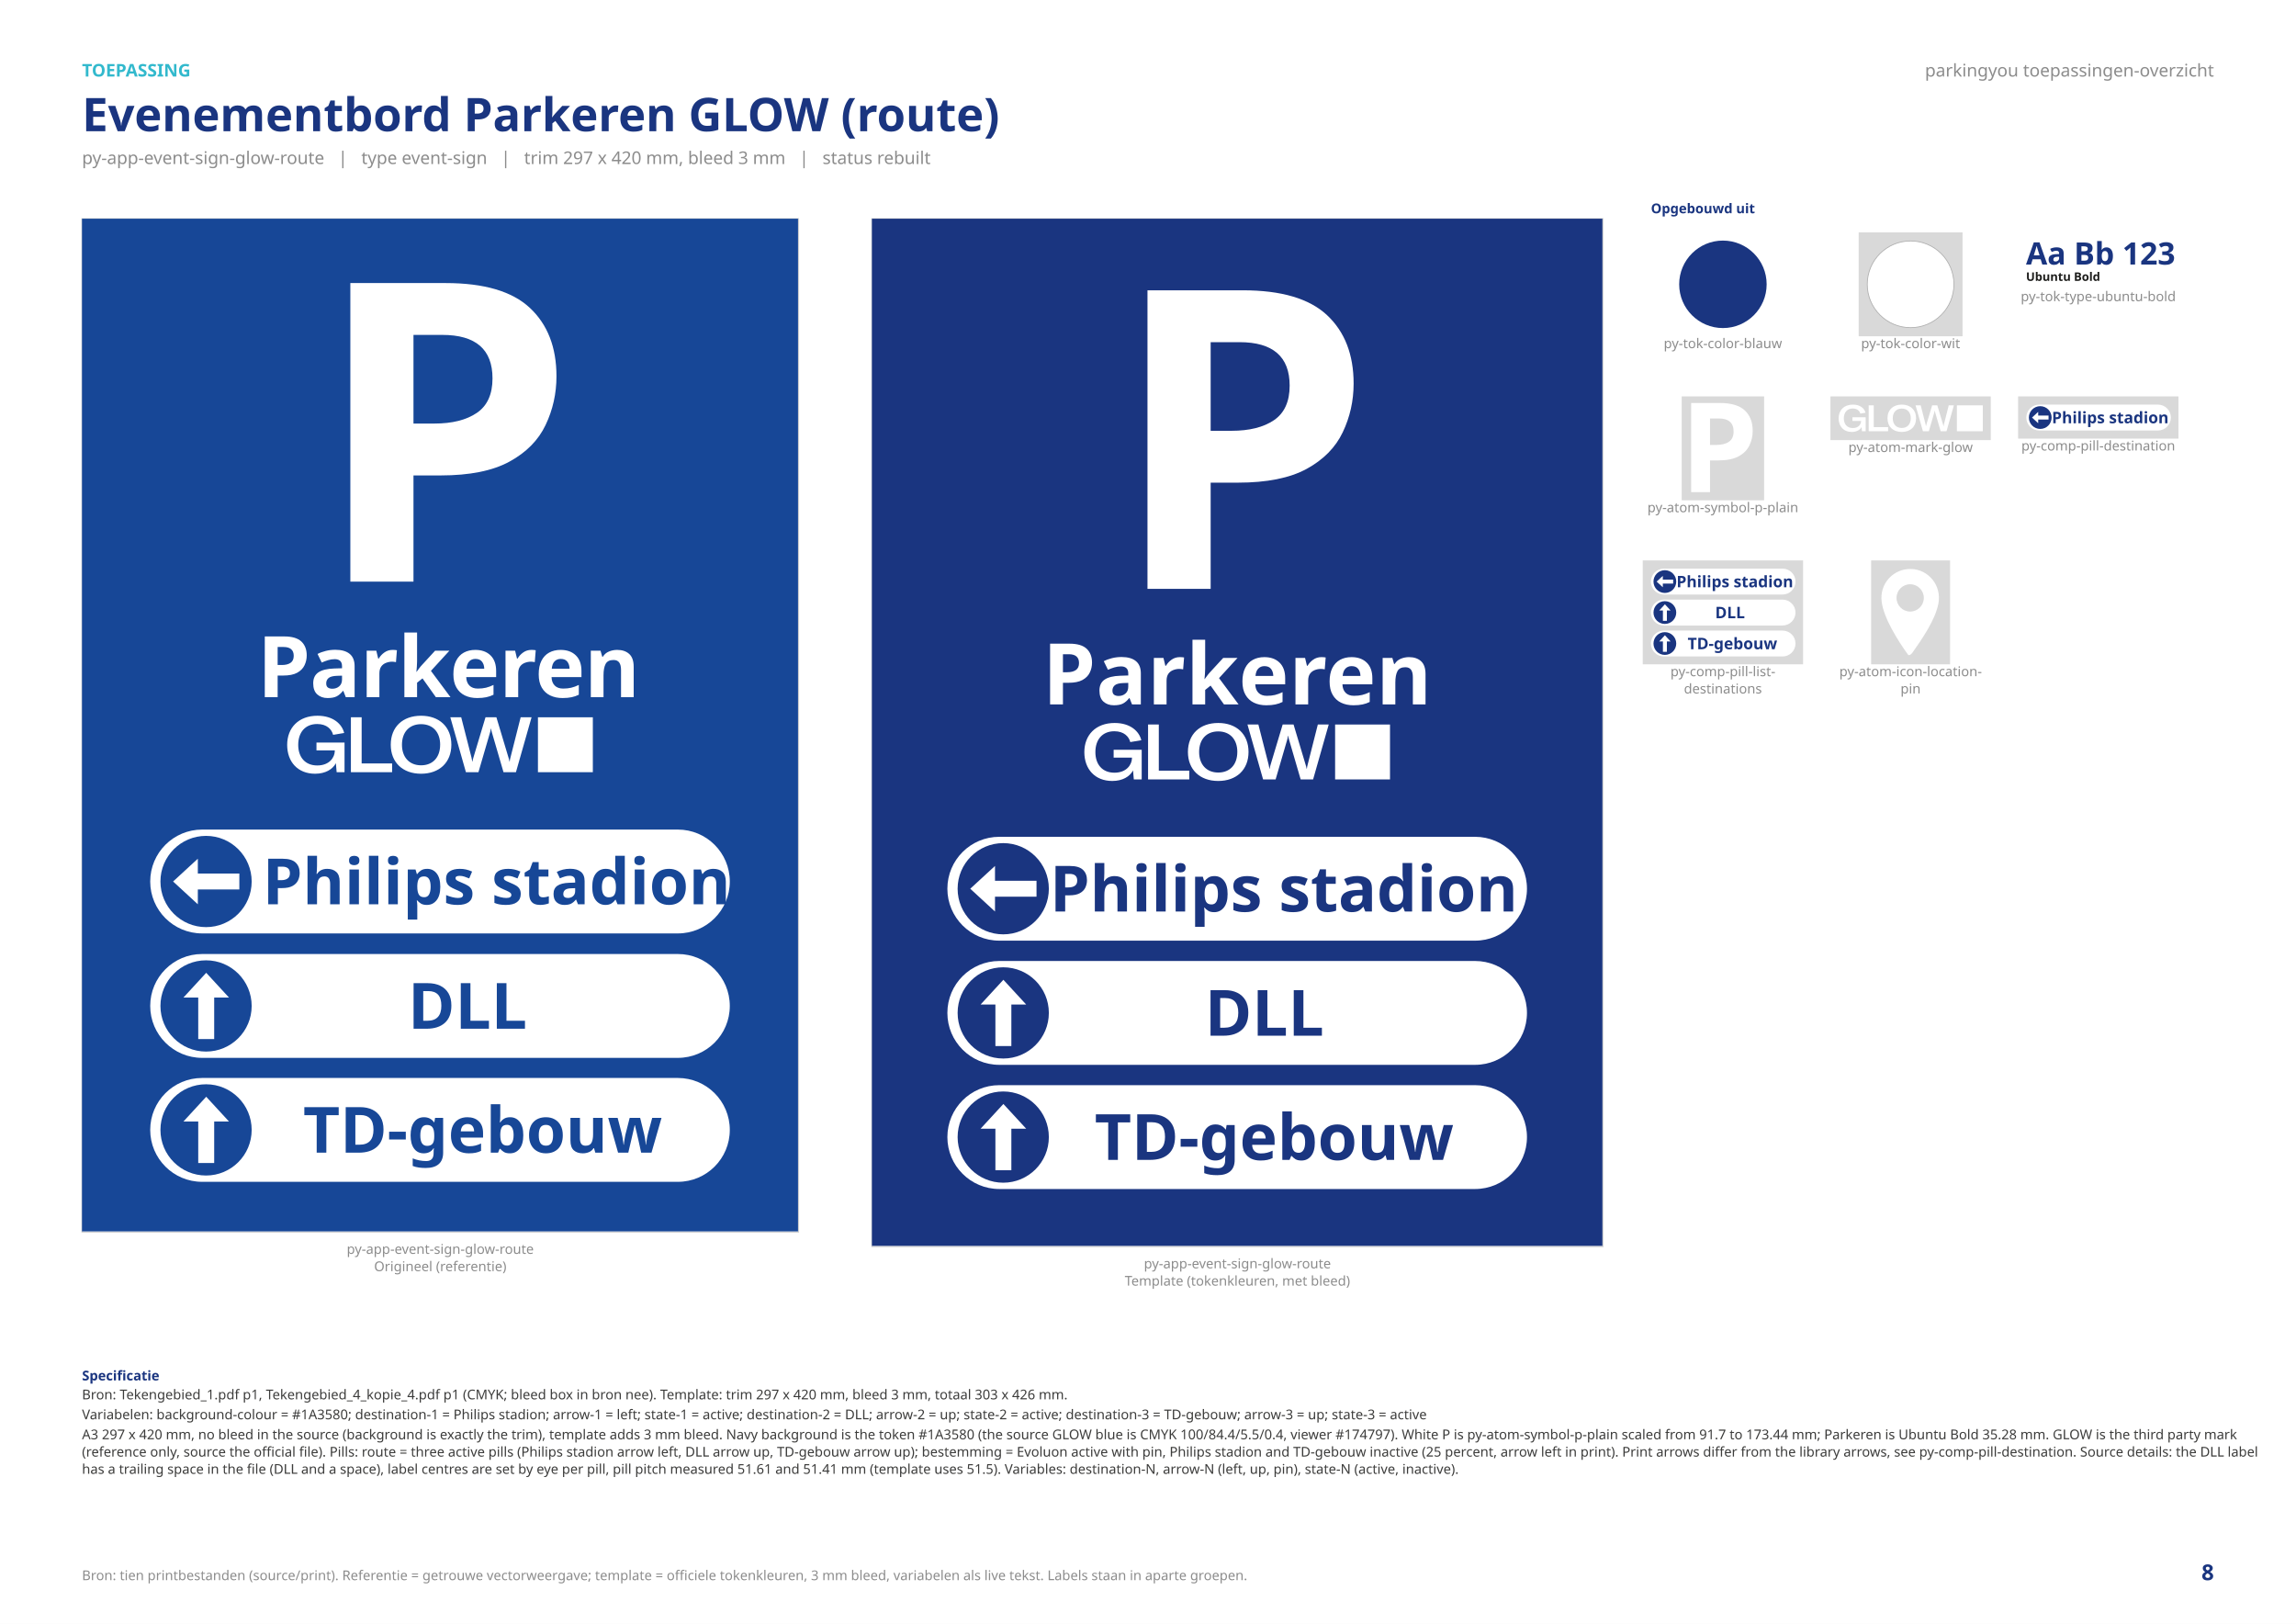
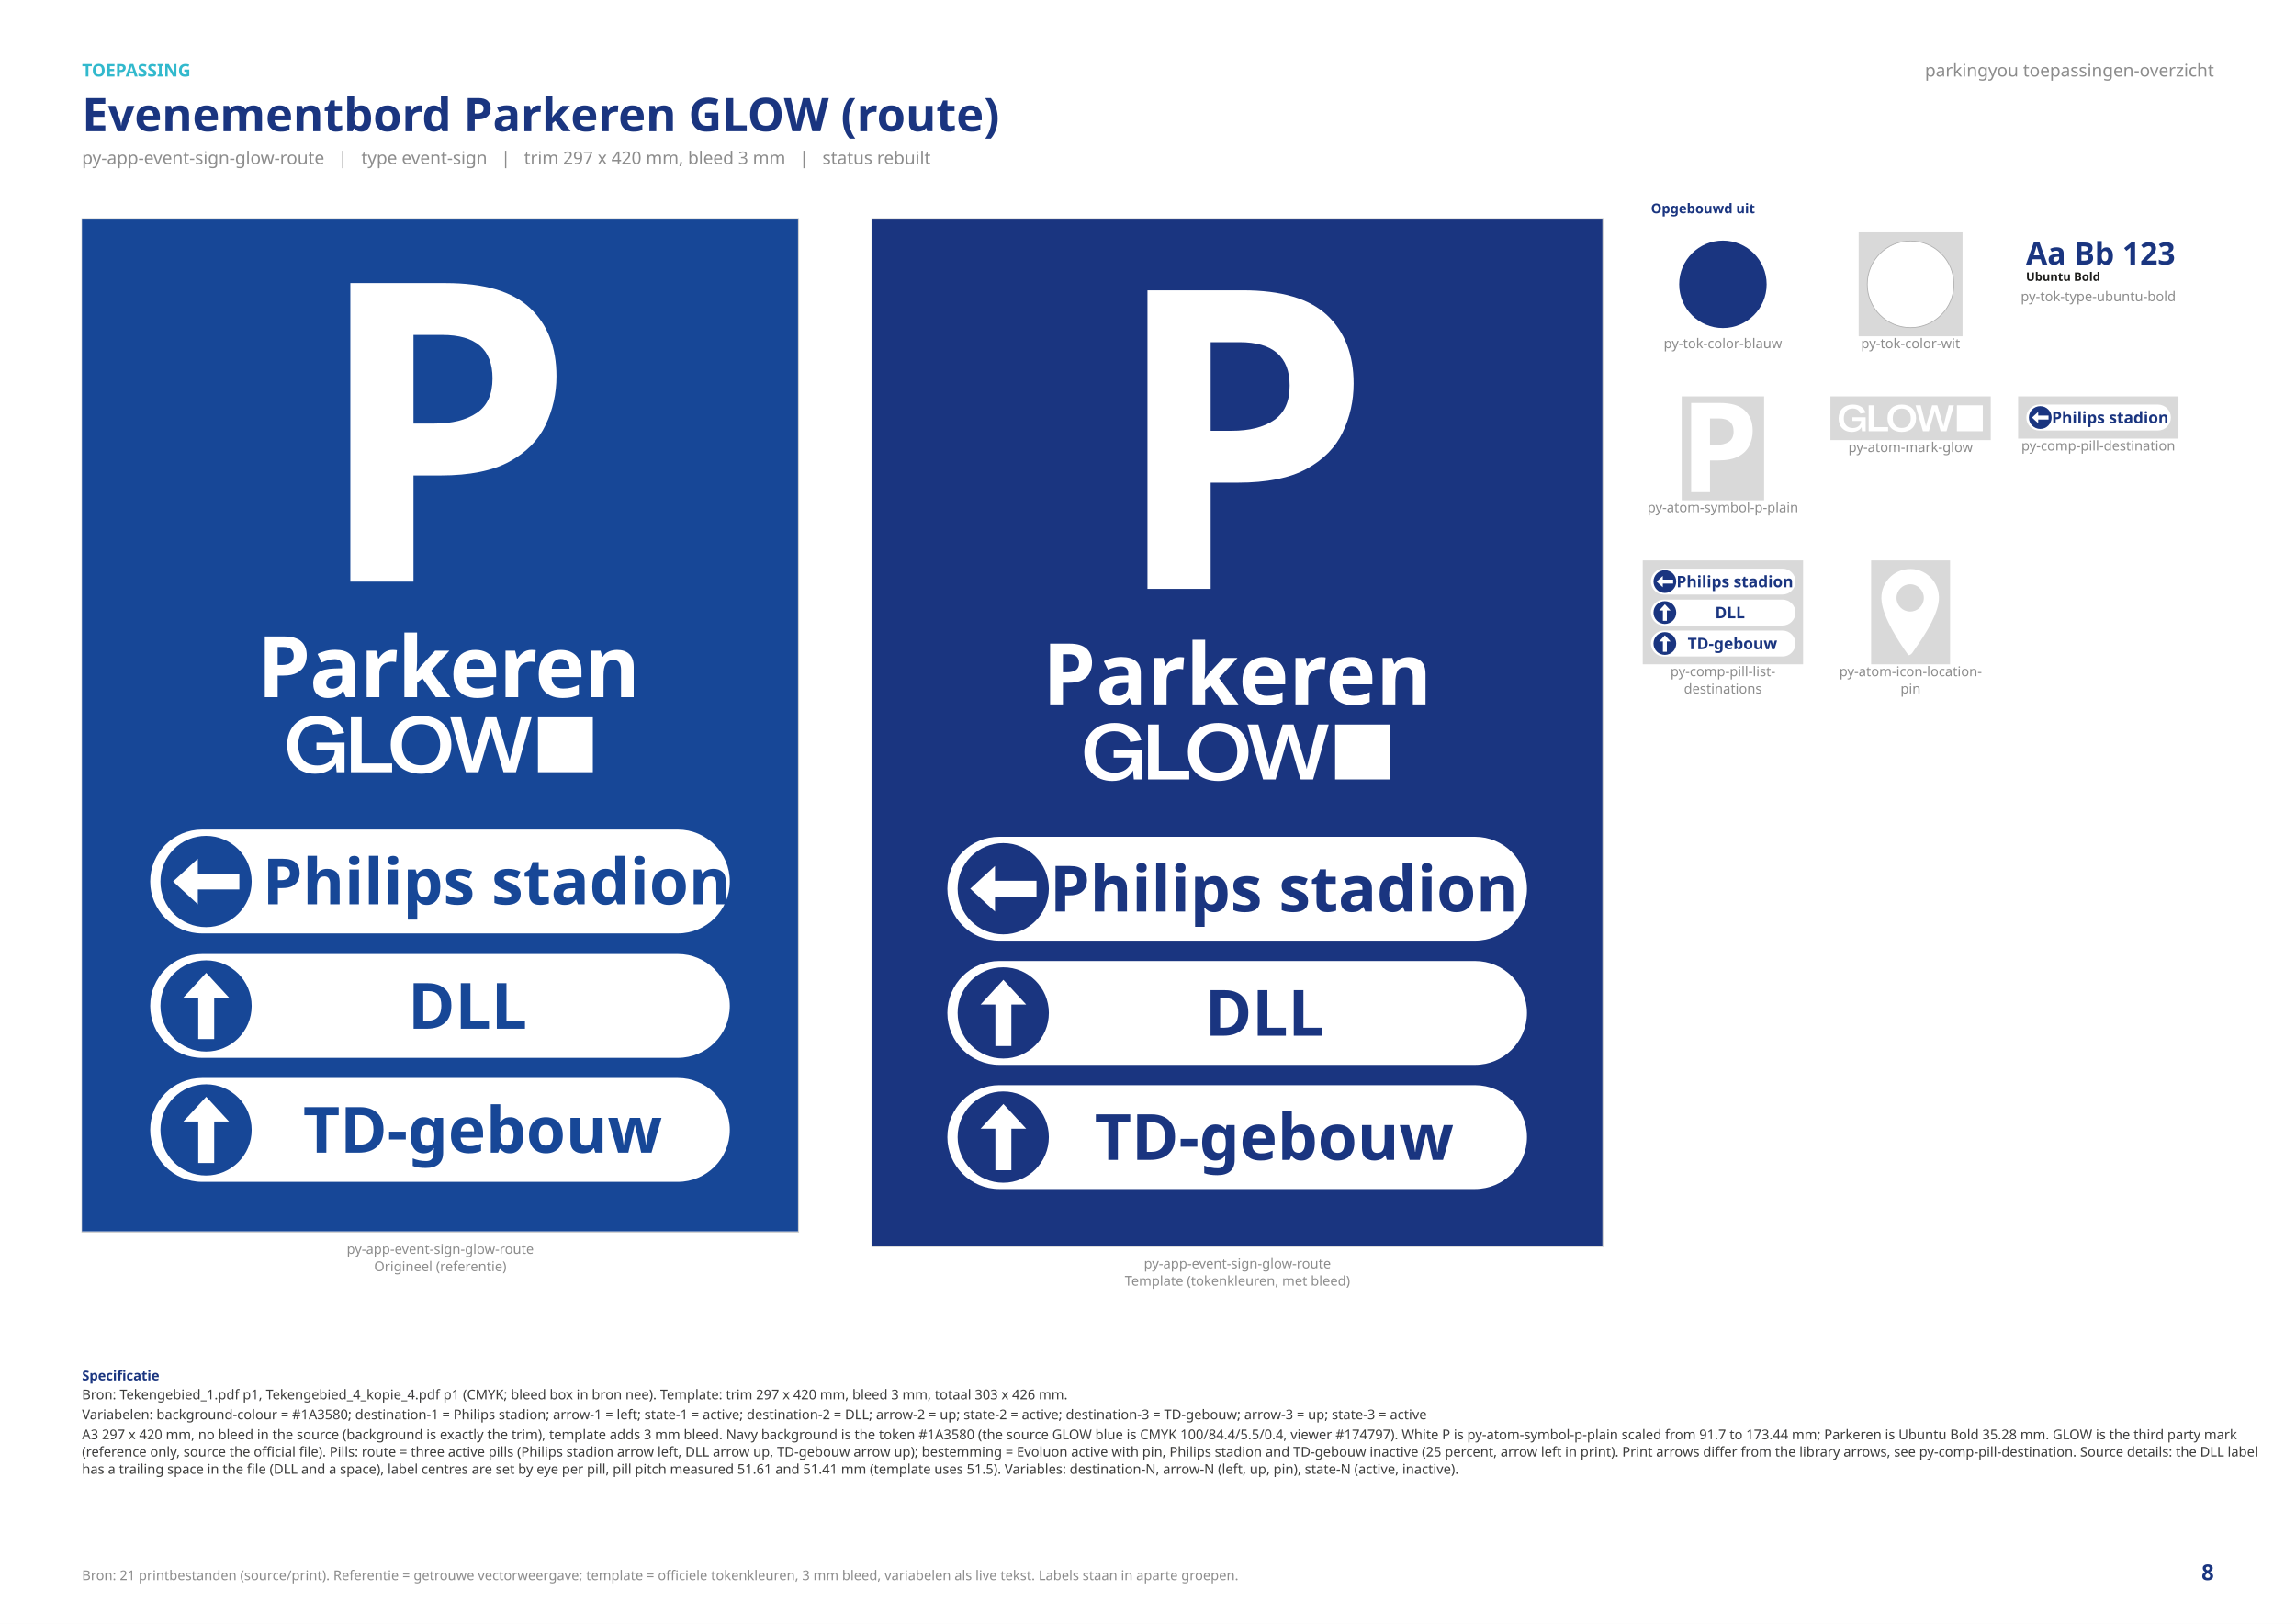
<svg xmlns="http://www.w3.org/2000/svg" width="420mm" height="297mm" viewBox="0 0 420 297">
  <rect width="420" height="297" fill="#FFFFFF" />
  <g id="page-chrome" opacity="1">
    <text x="15" y="14" font-family="Ubuntu" font-size="3.2" fill="#32B9CD" font-weight="bold" xml:space="preserve">TOEPASSING</text>
    <text x="15" y="24" font-family="Ubuntu" font-size="8.5" fill="#1A3580" font-weight="bold" xml:space="preserve">Evenementbord Parkeren GLOW (route)</text>
    <text x="15" y="30" font-family="Ubuntu" font-size="3.2" fill="#8C8C8C" xml:space="preserve">py-app-event-sign-glow-route   |   type event-sign   |   trim 297 x 420 mm, bleed 3 mm   |   status rebuilt</text>
    <text x="405" y="14" font-family="Ubuntu" font-size="3.2" fill="#8C8C8C" text-anchor="end" xml:space="preserve">parkingyou toepassingen-overzicht</text>
-     <text x="15" y="289" font-family="Ubuntu" font-size="2.469" fill="#8C8C8C" xml:space="preserve">Bron: tien printbestanden (source/print). Referentie = getrouwe vectorweergave; template = officiele tokenkleuren, 3 mm bleed, variabelen als live tekst. Labels staan in aparte groepen.</text>
+     <text x="15" y="289" font-family="Ubuntu" font-size="2.469" fill="#8C8C8C" xml:space="preserve">Bron: 21 printbestanden (source/print). Referentie = getrouwe vectorweergave; template = officiele tokenkleuren, 3 mm bleed, variabelen als live tekst. Labels staan in aparte groepen.</text>
    <text x="405" y="289" font-family="Ubuntu" font-size="4" fill="#1A3580" font-weight="bold" text-anchor="end" xml:space="preserve">8</text>
  </g>
  <g id="frame-py-app-event-sign-glow-route-reference" opacity="1">
    <rect x="15" y="40" width="131.07" height="185.352" fill="none" stroke="#D0D0D0" stroke-width="0.2" />
  </g>
  <g id="py-app-event-sign-glow-route-reference" opacity="1">
    <g transform="translate(15 40) scale(0.441)">
      <g id="py-app-event-sign-glow-reference-route" data-role="reference">
        <path d="M0 0L297 0L297 420L0 420Z" fill="#174797" />
        <path d="M247.171 399.436L49.829 399.436C37.935 399.436 28.294 389.794 28.294 377.901L28.294 377.9C28.294 366.007 37.935 356.365 49.829 356.365L247.171 356.365C259.065 356.365 268.706 366.007 268.706 377.9L268.706 377.901C268.706 389.794 259.065 399.436 247.171 399.436" fill="#FFFFFF" fill-rule="evenodd" />
        <path d="M247.171 348.028L49.829 348.028C37.935 348.028 28.294 338.387 28.294 326.493L28.294 326.493C28.294 314.6 37.935 304.958 49.829 304.958L247.171 304.958C259.065 304.958 268.706 314.6 268.706 326.493L268.706 326.493C268.706 338.387 259.065 348.028 247.171 348.028" fill="#FFFFFF" fill-rule="evenodd" />
        <path d="M51.458 396.822L51.458 396.822C41.008 396.822 32.537 388.35 32.537 377.9C32.537 367.451 41.008 358.979 51.458 358.979C61.908 358.979 70.379 367.451 70.379 377.9C70.379 388.35 61.908 396.822 51.458 396.822" fill="#174797" fill-rule="evenodd" />
        <path d="M54.833 391.644L48.215 391.644L48.215 374.424L42.071 374.424L51.524 364.157L60.978 374.424L54.833 374.424L54.833 391.644" fill="#FFFFFF" fill-rule="evenodd" />
        <path d="M51.458 345.415L51.458 345.415C41.008 345.415 32.537 336.943 32.537 326.493C32.537 316.043 41.008 307.572 51.458 307.572C61.908 307.572 70.379 316.043 70.379 326.493C70.379 336.943 61.908 345.415 51.458 345.415" fill="#174797" fill-rule="evenodd" />
        <path d="M54.833 340.237L48.215 340.237L48.215 323.017L42.071 323.017L51.524 312.75L60.978 323.017L54.833 323.017L54.833 340.237" fill="#FFFFFF" fill-rule="evenodd" />
        <path d="M247.171 296.418L49.829 296.418C37.935 296.418 28.294 286.776 28.294 274.883L28.294 274.882C28.294 262.989 37.935 253.347 49.829 253.347L247.171 253.347C259.065 253.347 268.706 262.989 268.706 274.882L268.706 274.883C268.706 286.776 259.065 296.418 247.171 296.418" fill="#FFFFFF" fill-rule="evenodd" />
        <path d="M51.458 293.804L51.458 293.804C41.008 293.804 32.537 285.333 32.537 274.883C32.537 264.433 41.008 255.961 51.458 255.961C61.908 255.961 70.379 264.433 70.379 274.883C70.379 285.333 61.908 293.804 51.458 293.804" fill="#174797" fill-rule="evenodd" />
        <path d="M65.268 271.574L65.268 278.191L48.048 278.191L48.048 284.336L37.781 274.883L48.048 265.429L48.048 271.574L65.268 271.574" fill="#FFFFFF" fill-rule="evenodd" />
        <path d="M189.125 206.779L189.125 229.548L211.894 229.548L211.894 206.779Z" fill="#FFFFFF" />
        <path d="M152.776 206.779L157.298 206.779L161.561 223.454C161.703 224.003 161.81 224.56 161.883 225.122L161.979 225.122C162.047 224.554 162.177 223.995 162.365 223.454L167.372 206.779L171.894 206.779L176.897 223.454C177.077 223.999 177.218 224.556 177.314 225.122L177.41 225.122C177.467 224.558 177.575 224 177.732 223.454L181.957 206.779L186.479 206.779L180 229.543L174.837 229.543L170.029 213.065C169.863 212.575 169.756 212.068 169.708 211.553L169.547 211.553C169.525 212.067 169.428 212.574 169.258 213.06L164.448 229.543L159.252 229.543L152.776 206.779M148.565 218.164C148.565 212.936 145.519 209.633 140.644 209.633C135.769 209.633 132.723 212.936 132.723 218.164C132.723 223.327 135.769 226.694 140.644 226.694C145.519 226.694 148.556 223.391 148.556 218.164L148.565 218.164M128.073 218.164C128.073 210.788 133.035 206.138 140.635 206.138C148.235 206.138 153.211 210.788 153.211 218.164C153.211 225.508 148.241 230.189 140.635 230.189C133.029 230.189 128.073 225.475 128.073 218.164M111.539 206.779L115.999 206.779L115.999 225.924L128.634 225.924L128.634 229.543L111.539 229.543L111.539 206.779M85.106 218.229C85.106 211.109 89.852 206.138 97.682 206.138C104.223 206.138 107.847 209.602 108.745 213.289L104.16 214.059C103.577 211.75 101.524 209.57 97.549 209.57C92.61 209.57 89.689 213.001 89.689 218.229C89.689 223.231 92.484 226.759 97.579 226.759C102.709 226.759 104.794 223.358 104.859 220.794L104.859 220.504L97.259 220.504L97.259 217.266L108.9 217.266L108.9 229.543L105.629 229.543L105.309 225.823C103.963 228.357 100.979 230.189 96.683 230.189C89.499 230.189 85.106 225.252 85.106 218.229" fill="#FFFFFF" />
        <text x="95.699" y="150.521" font-family="Ubuntu" font-size="173.442" font-weight="bold" fill="#FFFFFF" xml:space="preserve">P</text>
        <text x="72.653" y="198.439" font-family="Ubuntu" font-size="35.278" font-weight="bold" letter-spacing="-0.388" fill="#FFFFFF" xml:space="preserve">Parkeren</text>
        <text x="135.167" y="335.947" font-family="Ubuntu" font-size="26.458" font-weight="bold" fill="#174797" xml:space="preserve">DLL </text>
        <text x="91.696" y="387.355" font-family="Ubuntu" font-size="26.458" font-weight="bold" fill="#174797" xml:space="preserve">TD-gebouw</text>
        <text x="74.873" y="284.336" font-family="Ubuntu" font-size="26.458" font-weight="bold" fill="#174797" xml:space="preserve">Philips stadion</text>
      </g>
    </g>
  </g>
  <g id="label-py-app-event-sign-glow-route-2" opacity="1">
    <text x="80.535" y="229.322" font-family="Ubuntu" font-size="2.469" fill="#8C8C8C" text-anchor="middle" xml:space="preserve">py-app-event-sign-glow-route</text>
    <text x="80.535" y="232.482" font-family="Ubuntu" font-size="2.469" fill="#8C8C8C" text-anchor="middle" xml:space="preserve">Origineel (referentie)</text>
  </g>
  <g id="frame-py-app-event-sign-glow-route-template" opacity="1">
    <rect x="159.5" y="40" width="133.718" height="188" fill="none" stroke="#D0D0D0" stroke-width="0.2" />
  </g>
  <g id="py-app-event-sign-glow-route-template" opacity="1">
    <g transform="translate(159.5 40) scale(0.441)">
      <g id="py-app-event-sign-glow-route-template">
        <rect x="0" y="0" width="303" height="426" fill="#1A3580" id="bleed-background" data-variable="background-colour" />
        <g id="py-atom-symbol-p-plain">
          <g data-element="py-atom-symbol-p-plain" transform="translate(112.575 31.938) scale(1.891 1.891)">
            <text x="-7.338" y="64.297" font-family="Ubuntu" font-size="91.722" font-weight="bold" fill="#FFFFFF" xml:space="preserve">P</text>
          </g>
        </g>
        <text x="151.5" y="201.439" font-family="Ubuntu" font-size="35.278" font-weight="bold" text-anchor="middle" fill="#FFFFFF" id="title" xml:space="preserve">Parkeren</text>
        <g id="py-atom-mark-glow">
          <g data-element="py-atom-mark-glow" transform="translate(88.106 209.138) scale(1 1)">
            <path d="M104.019 0.641L104.019 23.41L126.788 23.41L126.788 0.641Z" fill="#FFFFFF" />
            <path d="M67.669 0.641L72.191 0.641L76.455 17.316C76.597 17.865 76.704 18.422 76.776 18.984L76.872 18.984C76.941 18.416 77.07 17.857 77.258 17.316L82.266 0.641L86.788 0.641L91.79 17.316C91.971 17.861 92.111 18.418 92.208 18.984L92.304 18.984C92.361 18.42 92.468 17.862 92.625 17.316L96.851 0.641L101.372 0.641L94.894 23.405L89.731 23.405L84.922 6.927C84.757 6.437 84.649 5.93 84.602 5.414L84.441 5.414C84.418 5.928 84.322 6.436 84.152 6.922L79.342 23.405L74.146 23.405L67.669 0.641M63.458 12.026C63.458 6.798 60.412 3.495 55.537 3.495C50.663 3.495 47.617 6.798 47.617 12.026C47.617 17.189 50.663 20.556 55.537 20.556C60.412 20.556 63.45 17.253 63.45 12.026L63.458 12.026M42.967 12.026C42.967 4.65 47.929 0 55.529 0C63.129 0 68.104 4.65 68.104 12.026C68.104 19.37 63.135 24.051 55.529 24.051C47.922 24.051 42.967 19.337 42.967 12.026M26.433 0.641L30.892 0.641L30.892 19.786L43.527 19.786L43.527 23.405L26.433 23.405L26.433 0.641M0 12.09C0 4.971 4.746 0 12.576 0C19.117 0 22.741 3.464 23.639 7.151L19.054 7.921C18.47 5.612 16.418 3.432 12.443 3.432C7.504 3.432 4.583 6.863 4.583 12.09C4.583 17.092 7.378 20.621 12.472 20.621C17.603 20.621 19.688 17.22 19.752 14.656L19.752 14.366L12.153 14.366L12.153 11.128L23.794 11.128L23.794 23.405L20.523 23.405L20.203 19.685C18.857 22.219 15.873 24.051 11.576 24.051C4.393 24.051 0 19.113 0 12.09" fill="#FFFFFF" />
          </g>
        </g>
        <g id="py-comp-pill-list-destinations">
          <g id="py-comp-pill-destination" data-state="active" data-arrow="left" data-variable-arrow="arrow-1" data-variable-state="state-1">
            <rect x="31.294" y="256.347" width="240.412" height="43.071" rx="21.535" ry="21.535" fill="#FFFFFF" id="pill" />
            <rect x="35.544" y="258.962" width="37.84" height="37.84" rx="18.92" ry="18.92" fill="#1A3580" id="disc" />
            <path transform="translate(3 3)" d="M65.268 271.574L65.268 278.191L48.048 278.191L48.048 284.336L37.781 274.883L48.048 265.429L48.048 271.574L65.268 271.574" fill="#FFFFFF" id="arrow" />
            <text x="170.867" y="287.337" font-family="Ubuntu" font-size="26.458" font-weight="bold" text-anchor="middle" fill="#1A3580" data-variable="destination-1" xml:space="preserve">Philips stadion</text>
          </g>
          <g id="py-comp-pill-destination" data-state="active" data-arrow="up" data-variable-arrow="arrow-2" data-variable-state="state-2">
            <rect x="31.294" y="307.847" width="240.412" height="43.071" rx="21.535" ry="21.535" fill="#FFFFFF" id="pill" />
            <rect x="35.544" y="310.462" width="37.84" height="37.84" rx="18.92" ry="18.92" fill="#1A3580" id="disc" />
            <path transform="translate(3 3)" d="M54.833 340.126L48.215 340.126L48.215 322.906L42.071 322.906L51.524 312.639L60.978 322.906L54.833 322.906L54.833 340.126" fill="#FFFFFF" id="arrow" />
            <text x="162.814" y="338.837" font-family="Ubuntu" font-size="26.458" font-weight="bold" text-anchor="middle" fill="#1A3580" data-variable="destination-2" xml:space="preserve">DLL</text>
          </g>
          <g id="py-comp-pill-destination" data-state="active" data-arrow="up" data-variable-arrow="arrow-3" data-variable-state="state-3">
            <rect x="31.294" y="359.347" width="240.412" height="43.071" rx="21.535" ry="21.535" fill="#FFFFFF" id="pill" />
            <rect x="35.544" y="361.962" width="37.84" height="37.84" rx="18.92" ry="18.92" fill="#1A3580" id="disc" />
            <path transform="translate(3 3)" d="M54.833 391.626L48.215 391.626L48.215 374.406L42.071 374.406L51.524 364.139L60.978 374.406L54.833 374.406L54.833 391.626" fill="#FFFFFF" id="arrow" />
            <text x="166.839" y="390.337" font-family="Ubuntu" font-size="26.458" font-weight="bold" text-anchor="middle" fill="#1A3580" data-variable="destination-3" xml:space="preserve">TD-gebouw</text>
          </g>
        </g>
      </g>
    </g>
  </g>
  <g id="label-py-app-event-sign-glow-route-5" opacity="1">
    <text x="226.359" y="231.969" font-family="Ubuntu" font-size="2.469" fill="#8C8C8C" text-anchor="middle" xml:space="preserve">py-app-event-sign-glow-route</text>
    <text x="226.359" y="235.13" font-family="Ubuntu" font-size="2.469" fill="#8C8C8C" text-anchor="middle" xml:space="preserve">Template (tokenkleuren, met bleed)</text>
  </g>
  <g id="head-exploded" opacity="1">
    <text x="302" y="39" font-family="Ubuntu" font-size="2.469" fill="#1A3580" font-weight="bold" xml:space="preserve">Opgebouwd uit</text>
  </g>
  <g id="py-app-event-sign-glow-route-built-py-tok-color-blauw" opacity="1">
    <g transform="translate(307.167 44) scale(0.667)">
      <g id="py-tok-color-blauw">
        <path d="M23.989 11.994C23.989 18.619 18.619 23.989 11.994 23.989C5.37 23.989 0 18.619 0 11.994C0 5.37 5.37 0 11.994 0C18.619 0 23.989 5.37 23.989 11.994Z" fill="#1A3580" />
      </g>
    </g>
  </g>
  <g id="label-py-tok-color-blauw-8" opacity="1">
    <text x="315.167" y="63.669" font-family="Ubuntu" font-size="2.469" fill="#8C8C8C" text-anchor="middle" xml:space="preserve">py-tok-color-blauw</text>
  </g>
  <g id="tile-py-app-event-sign-glow-route-built-py-tok-color-wit" opacity="1">
    <rect x="340" y="42.5" width="19" height="19" fill="#D9D9D9" />
  </g>
  <g id="py-app-event-sign-glow-route-built-py-tok-color-wit" opacity="1">
    <g transform="translate(341.5 44) scale(0.661)">
      <g id="py-tok-color-wit">
        <path d="M24.095 12.1C24.095 18.725 18.725 24.095 12.1 24.095C5.476 24.095 0.106 18.725 0.106 12.1C0.106 5.476 5.476 0.106 12.1 0.106C18.725 0.106 24.095 5.476 24.095 12.1Z" fill="#FFFFFF" stroke="#AEAEAE" stroke-width="0.212" />
      </g>
    </g>
  </g>
  <g id="label-py-tok-color-wit-11" opacity="1">
    <text x="349.5" y="63.669" font-family="Ubuntu" font-size="2.469" fill="#8C8C8C" text-anchor="middle" xml:space="preserve">py-tok-color-wit</text>
  </g>
  <g id="py-app-event-sign-glow-route-built-py-tok-type-ubuntu-bold" opacity="1">
    <g transform="translate(370.667 44) scale(0.471)">
      <g id="py-tok-type-ubuntu-bold">
        <text x="-0.12" y="9.308" font-family="Ubuntu" font-size="11.994" font-weight="bold" fill="#1A3580" xml:space="preserve">Aa Bb 123</text>
        <text x="-0.12" y="15.658" font-family="Ubuntu" font-size="4.586" font-weight="bold" fill="#1D1D1B" xml:space="preserve">Ubuntu Bold</text>
      </g>
    </g>
  </g>
  <g id="label-py-tok-type-ubuntu-bold-13" opacity="1">
    <text x="383.833" y="55.075" font-family="Ubuntu" font-size="2.469" fill="#8C8C8C" text-anchor="middle" xml:space="preserve">py-tok-type-ubuntu-bold</text>
  </g>
  <g id="tile-py-app-event-sign-glow-route-built-py-atom-symbol-p-plain" opacity="1">
    <rect x="307.63" y="72.5" width="15.074" height="19" fill="#D9D9D9" />
  </g>
  <g id="py-app-event-sign-glow-route-built-py-atom-symbol-p-plain" opacity="1">
    <g transform="translate(309.13 74) scale(0.249)">
      <g id="py-atom-symbol-p-plain">
        <text x="-7.338" y="64.297" font-family="Ubuntu" font-size="91.722" font-weight="bold" fill="#FFFFFF" xml:space="preserve">P</text>
      </g>
    </g>
  </g>
  <g id="label-py-atom-symbol-p-plain-16" opacity="1">
    <text x="315.167" y="93.669" font-family="Ubuntu" font-size="2.469" fill="#8C8C8C" text-anchor="middle" xml:space="preserve">py-atom-symbol-p-plain</text>
  </g>
  <g id="tile-py-app-event-sign-glow-route-built-py-atom-mark-glow" opacity="1">
    <rect x="334.833" y="72.5" width="29.333" height="7.995" fill="#D9D9D9" />
  </g>
  <g id="py-app-event-sign-glow-route-built-py-atom-mark-glow" opacity="1">
    <g transform="translate(336.333 74) scale(0.208)">
      <g id="py-atom-mark-glow">
        <path d="M104.019 0.641L104.019 23.41L126.788 23.41L126.788 0.641Z" fill="#FFFFFF" />
        <path d="M67.669 0.641L72.191 0.641L76.455 17.316C76.597 17.865 76.704 18.422 76.776 18.984L76.872 18.984C76.941 18.416 77.07 17.857 77.258 17.316L82.266 0.641L86.788 0.641L91.79 17.316C91.971 17.861 92.111 18.418 92.208 18.984L92.304 18.984C92.361 18.42 92.468 17.862 92.625 17.316L96.851 0.641L101.372 0.641L94.894 23.405L89.731 23.405L84.922 6.927C84.757 6.437 84.649 5.93 84.602 5.414L84.441 5.414C84.418 5.928 84.322 6.436 84.152 6.922L79.342 23.405L74.146 23.405L67.669 0.641M63.458 12.026C63.458 6.798 60.412 3.495 55.537 3.495C50.663 3.495 47.617 6.798 47.617 12.026C47.617 17.189 50.663 20.556 55.537 20.556C60.412 20.556 63.45 17.253 63.45 12.026L63.458 12.026M42.967 12.026C42.967 4.65 47.929 0 55.529 0C63.129 0 68.104 4.65 68.104 12.026C68.104 19.37 63.135 24.051 55.529 24.051C47.922 24.051 42.967 19.337 42.967 12.026M26.433 0.641L30.892 0.641L30.892 19.786L43.527 19.786L43.527 23.405L26.433 23.405L26.433 0.641M0 12.09C0 4.971 4.746 0 12.576 0C19.117 0 22.741 3.464 23.639 7.151L19.054 7.921C18.47 5.612 16.418 3.432 12.443 3.432C7.504 3.432 4.583 6.863 4.583 12.09C4.583 17.092 7.378 20.621 12.472 20.621C17.603 20.621 19.688 17.22 19.752 14.656L19.752 14.366L12.153 14.366L12.153 11.128L23.794 11.128L23.794 23.405L20.523 23.405L20.203 19.685C18.857 22.219 15.873 24.051 11.576 24.051C4.393 24.051 0 19.113 0 12.09" fill="#FFFFFF" />
      </g>
    </g>
  </g>
  <g id="label-py-atom-mark-glow-19" opacity="1">
    <text x="349.5" y="82.665" font-family="Ubuntu" font-size="2.469" fill="#8C8C8C" text-anchor="middle" xml:space="preserve">py-atom-mark-glow</text>
  </g>
  <g id="tile-py-app-event-sign-glow-route-built-py-comp-pill-destination" opacity="1">
    <rect x="369.167" y="72.5" width="29.333" height="7.718" fill="#D9D9D9" />
  </g>
  <g id="py-app-event-sign-glow-route-built-py-comp-pill-destination" opacity="1">
    <g transform="translate(370.667 74) scale(0.11)">
      <g id="py-comp-pill-destination">
        <g transform="translate(0 0)">
          <g id="py-comp-pill-destination" data-state="active" data-arrow="left">
            <rect x="0" y="0" width="240.412" height="43.071" rx="21.535" ry="21.535" fill="#FFFFFF" id="pill" />
            <rect x="4.25" y="2.615" width="37.84" height="37.84" rx="18.92" ry="18.92" fill="#1A3580" id="disc" />
            <path transform="translate(0 0)" d="M36.974 18.227L36.974 24.844L19.754 24.844L19.754 30.989L9.487 21.536L19.754 12.082L19.754 18.227L36.974 18.227" fill="#FFFFFF" id="arrow" />
            <text x="139.573" y="30.99" font-family="Ubuntu" font-size="26.458" font-weight="bold" text-anchor="middle" fill="#1A3580" data-variable="label" xml:space="preserve">Philips stadion</text>
          </g>
        </g>
      </g>
    </g>
  </g>
  <g id="label-py-comp-pill-destination-22" opacity="1">
    <text x="383.833" y="82.387" font-family="Ubuntu" font-size="2.469" fill="#8C8C8C" text-anchor="middle" xml:space="preserve">py-comp-pill-destination</text>
  </g>
  <g id="tile-py-app-event-sign-glow-route-built-py-comp-pill-list-destinations" opacity="1">
    <rect x="300.5" y="102.5" width="29.333" height="19" fill="#D9D9D9" />
  </g>
  <g id="py-app-event-sign-glow-route-built-py-comp-pill-list-destinations" opacity="1">
    <g transform="translate(302 104) scale(0.11)">
      <g id="py-comp-pill-list-destinations">
        <g transform="translate(0 0)">
          <g id="py-comp-pill-destination" data-state="active" data-arrow="left" data-variable-arrow="arrow-1" data-variable-state="state-1">
            <rect x="0" y="0" width="240.412" height="43.071" rx="21.535" ry="21.535" fill="#FFFFFF" id="pill" />
            <rect x="4.25" y="2.615" width="37.84" height="37.84" rx="18.92" ry="18.92" fill="#1A3580" id="disc" />
            <path transform="translate(0 0)" d="M36.974 18.227L36.974 24.844L19.754 24.844L19.754 30.989L9.487 21.536L19.754 12.082L19.754 18.227L36.974 18.227" fill="#FFFFFF" id="arrow" />
            <text x="139.573" y="30.99" font-family="Ubuntu" font-size="26.458" font-weight="bold" text-anchor="middle" fill="#1A3580" data-variable="destination-1" xml:space="preserve">Philips stadion</text>
          </g>
          <g id="py-comp-pill-destination" data-state="active" data-arrow="up" data-variable-arrow="arrow-2" data-variable-state="state-2">
            <rect x="0" y="51.5" width="240.412" height="43.071" rx="21.535" ry="21.535" fill="#FFFFFF" id="pill" />
            <rect x="4.25" y="54.115" width="37.84" height="37.84" rx="18.92" ry="18.92" fill="#1A3580" id="disc" />
            <path transform="translate(0 0)" d="M26.539 86.779L19.921 86.779L19.921 69.559L13.777 69.559L23.23 59.292L32.684 69.559L26.539 69.559L26.539 86.779" fill="#FFFFFF" id="arrow" />
            <text x="131.52" y="82.49" font-family="Ubuntu" font-size="26.458" font-weight="bold" text-anchor="middle" fill="#1A3580" data-variable="destination-2" xml:space="preserve">DLL</text>
          </g>
          <g id="py-comp-pill-destination" data-state="active" data-arrow="up" data-variable-arrow="arrow-3" data-variable-state="state-3">
            <rect x="0" y="103" width="240.412" height="43.071" rx="21.535" ry="21.535" fill="#FFFFFF" id="pill" />
            <rect x="4.25" y="105.615" width="37.84" height="37.84" rx="18.92" ry="18.92" fill="#1A3580" id="disc" />
            <path transform="translate(0 0)" d="M26.539 138.279L19.921 138.279L19.921 121.059L13.777 121.059L23.23 110.792L32.684 121.059L26.539 121.059L26.539 138.279" fill="#FFFFFF" id="arrow" />
            <text x="135.545" y="133.99" font-family="Ubuntu" font-size="26.458" font-weight="bold" text-anchor="middle" fill="#1A3580" data-variable="destination-3" xml:space="preserve">TD-gebouw</text>
          </g>
        </g>
      </g>
    </g>
  </g>
  <g id="label-py-comp-pill-list-destinations-25" opacity="1">
    <text x="315.167" y="123.669" font-family="Ubuntu" font-size="2.469" fill="#8C8C8C" text-anchor="middle" xml:space="preserve">py-comp-pill-list-</text>
    <text x="315.167" y="126.83" font-family="Ubuntu" font-size="2.469" fill="#8C8C8C" text-anchor="middle" xml:space="preserve">destinations</text>
  </g>
  <g id="tile-py-app-event-sign-glow-route-built-py-atom-icon-location-pin" opacity="1">
    <rect x="342.279" y="102.5" width="14.442" height="19" fill="#D9D9D9" />
  </g>
  <g id="py-app-event-sign-glow-route-built-py-atom-icon-location-pin" opacity="1">
    <g transform="translate(343.779 104) scale(0.536)">
      <g id="py-atom-icon-location-pin">
        <path d="M15.187 10.051C15.222 7.479 13.165 5.365 10.593 5.33C8.02 5.295 5.907 7.352 5.871 9.925C5.836 12.497 7.893 14.611 10.466 14.646C13.039 14.681 15.153 12.624 15.187 10.051M11.224 28.784C10.967 29.148 10.134 29.828 9.808 29.379C6.343 24.613 1.527 16.916 0.8 11.323C0 5.167 4.75 0 10.77 0.12C16.824 0.24 21.331 5.798 20.163 11.91C19.098 17.485 14.675 23.89 11.224 28.784" fill="#FFFFFF" />
      </g>
    </g>
  </g>
  <g id="label-py-atom-icon-location-pin-28" opacity="1">
    <text x="349.5" y="123.669" font-family="Ubuntu" font-size="2.469" fill="#8C8C8C" text-anchor="middle" xml:space="preserve">py-atom-icon-location-</text>
    <text x="349.5" y="126.83" font-family="Ubuntu" font-size="2.469" fill="#8C8C8C" text-anchor="middle" xml:space="preserve">pin</text>
  </g>
  <g id="spec-py-app-event-sign-glow-route" opacity="1">
    <text x="15" y="252.469" font-family="Ubuntu" font-size="2.469" fill="#1A3580" font-weight="bold" xml:space="preserve">Specificatie</text>
    <text x="15" y="255.927" font-family="Ubuntu" font-size="2.469" fill="#3C3C3B" xml:space="preserve">Bron: Tekengebied_1.pdf p1, Tekengebied_4_kopie_4.pdf p1 (CMYK; bleed box in bron nee). Template: trim 297 x 420 mm, bleed 3 mm, totaal 303 x 426 mm.</text>
    <text x="15" y="259.581" font-family="Ubuntu" font-size="2.469" fill="#3C3C3B" xml:space="preserve">Variabelen: background-colour = #1A3580; destination-1 = Philips stadion; arrow-1 = left; state-1 = active; destination-2 = DLL; arrow-2 = up; state-2 = active; destination-3 = TD-gebouw; arrow-3 = up; state-3 = active</text>
    <text x="15" y="263.236" font-family="Ubuntu" font-size="2.469" fill="#3C3C3B" xml:space="preserve">A3 297 x 420 mm, no bleed in the source (background is exactly the trim), template adds 3 mm bleed. Navy background is the token #1A3580 (the source GLOW blue is CMYK 100/84.4/5.5/0.4, viewer #174797). White P is py-atom-symbol-p-plain scaled from 91.7 to 173.44 mm; Parkeren is Ubuntu Bold 35.28 mm. GLOW is the third party mark</text>
    <text x="15" y="266.397" font-family="Ubuntu" font-size="2.469" fill="#3C3C3B" xml:space="preserve">(reference only, source the official file). Pills: route = three active pills (Philips stadion arrow left, DLL arrow up, TD-gebouw arrow up); bestemming = Evoluon active with pin, Philips stadion and TD-gebouw inactive (25 percent, arrow left in print). Print arrows differ from the library arrows, see py-comp-pill-destination. Source details: the DLL label</text>
    <text x="15" y="269.558" font-family="Ubuntu" font-size="2.469" fill="#3C3C3B" xml:space="preserve">has a trailing space in the file (DLL and a space), label centres are set by eye per pill, pill pitch measured 51.61 and 51.41 mm (template uses 51.5). Variables: destination-N, arrow-N (left, up, pin), state-N (active, inactive).</text>
  </g>
</svg>
